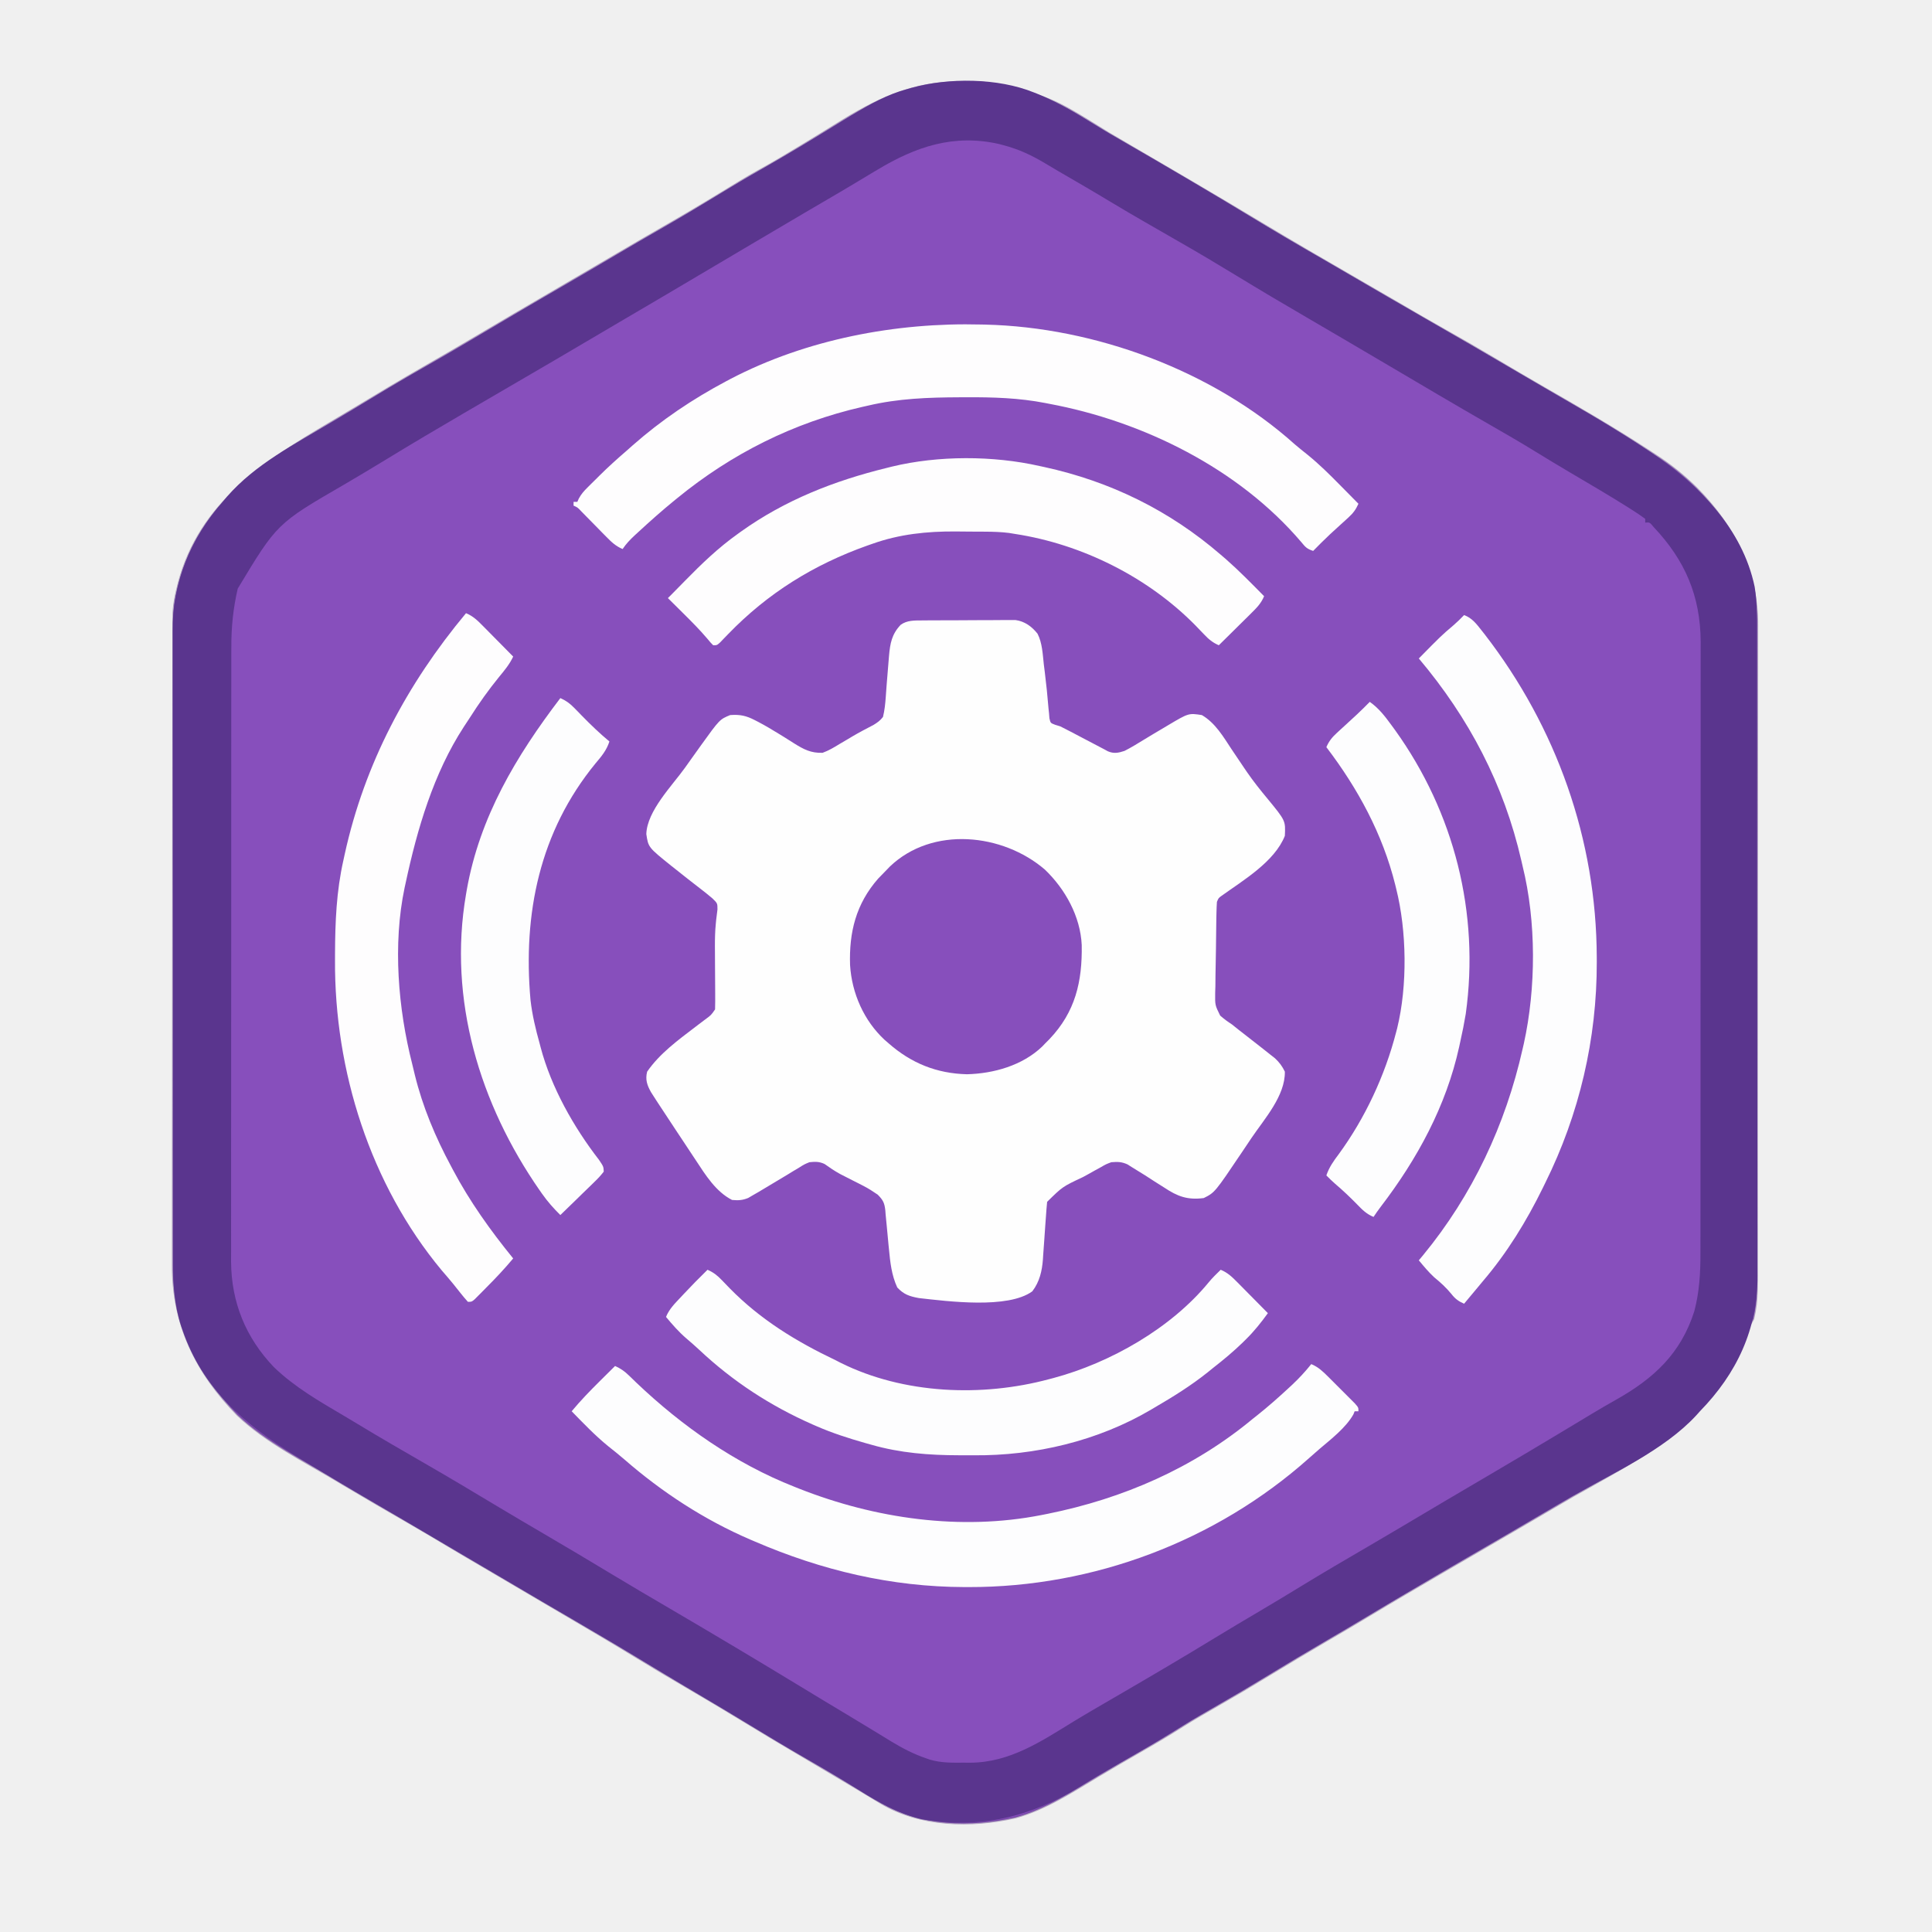
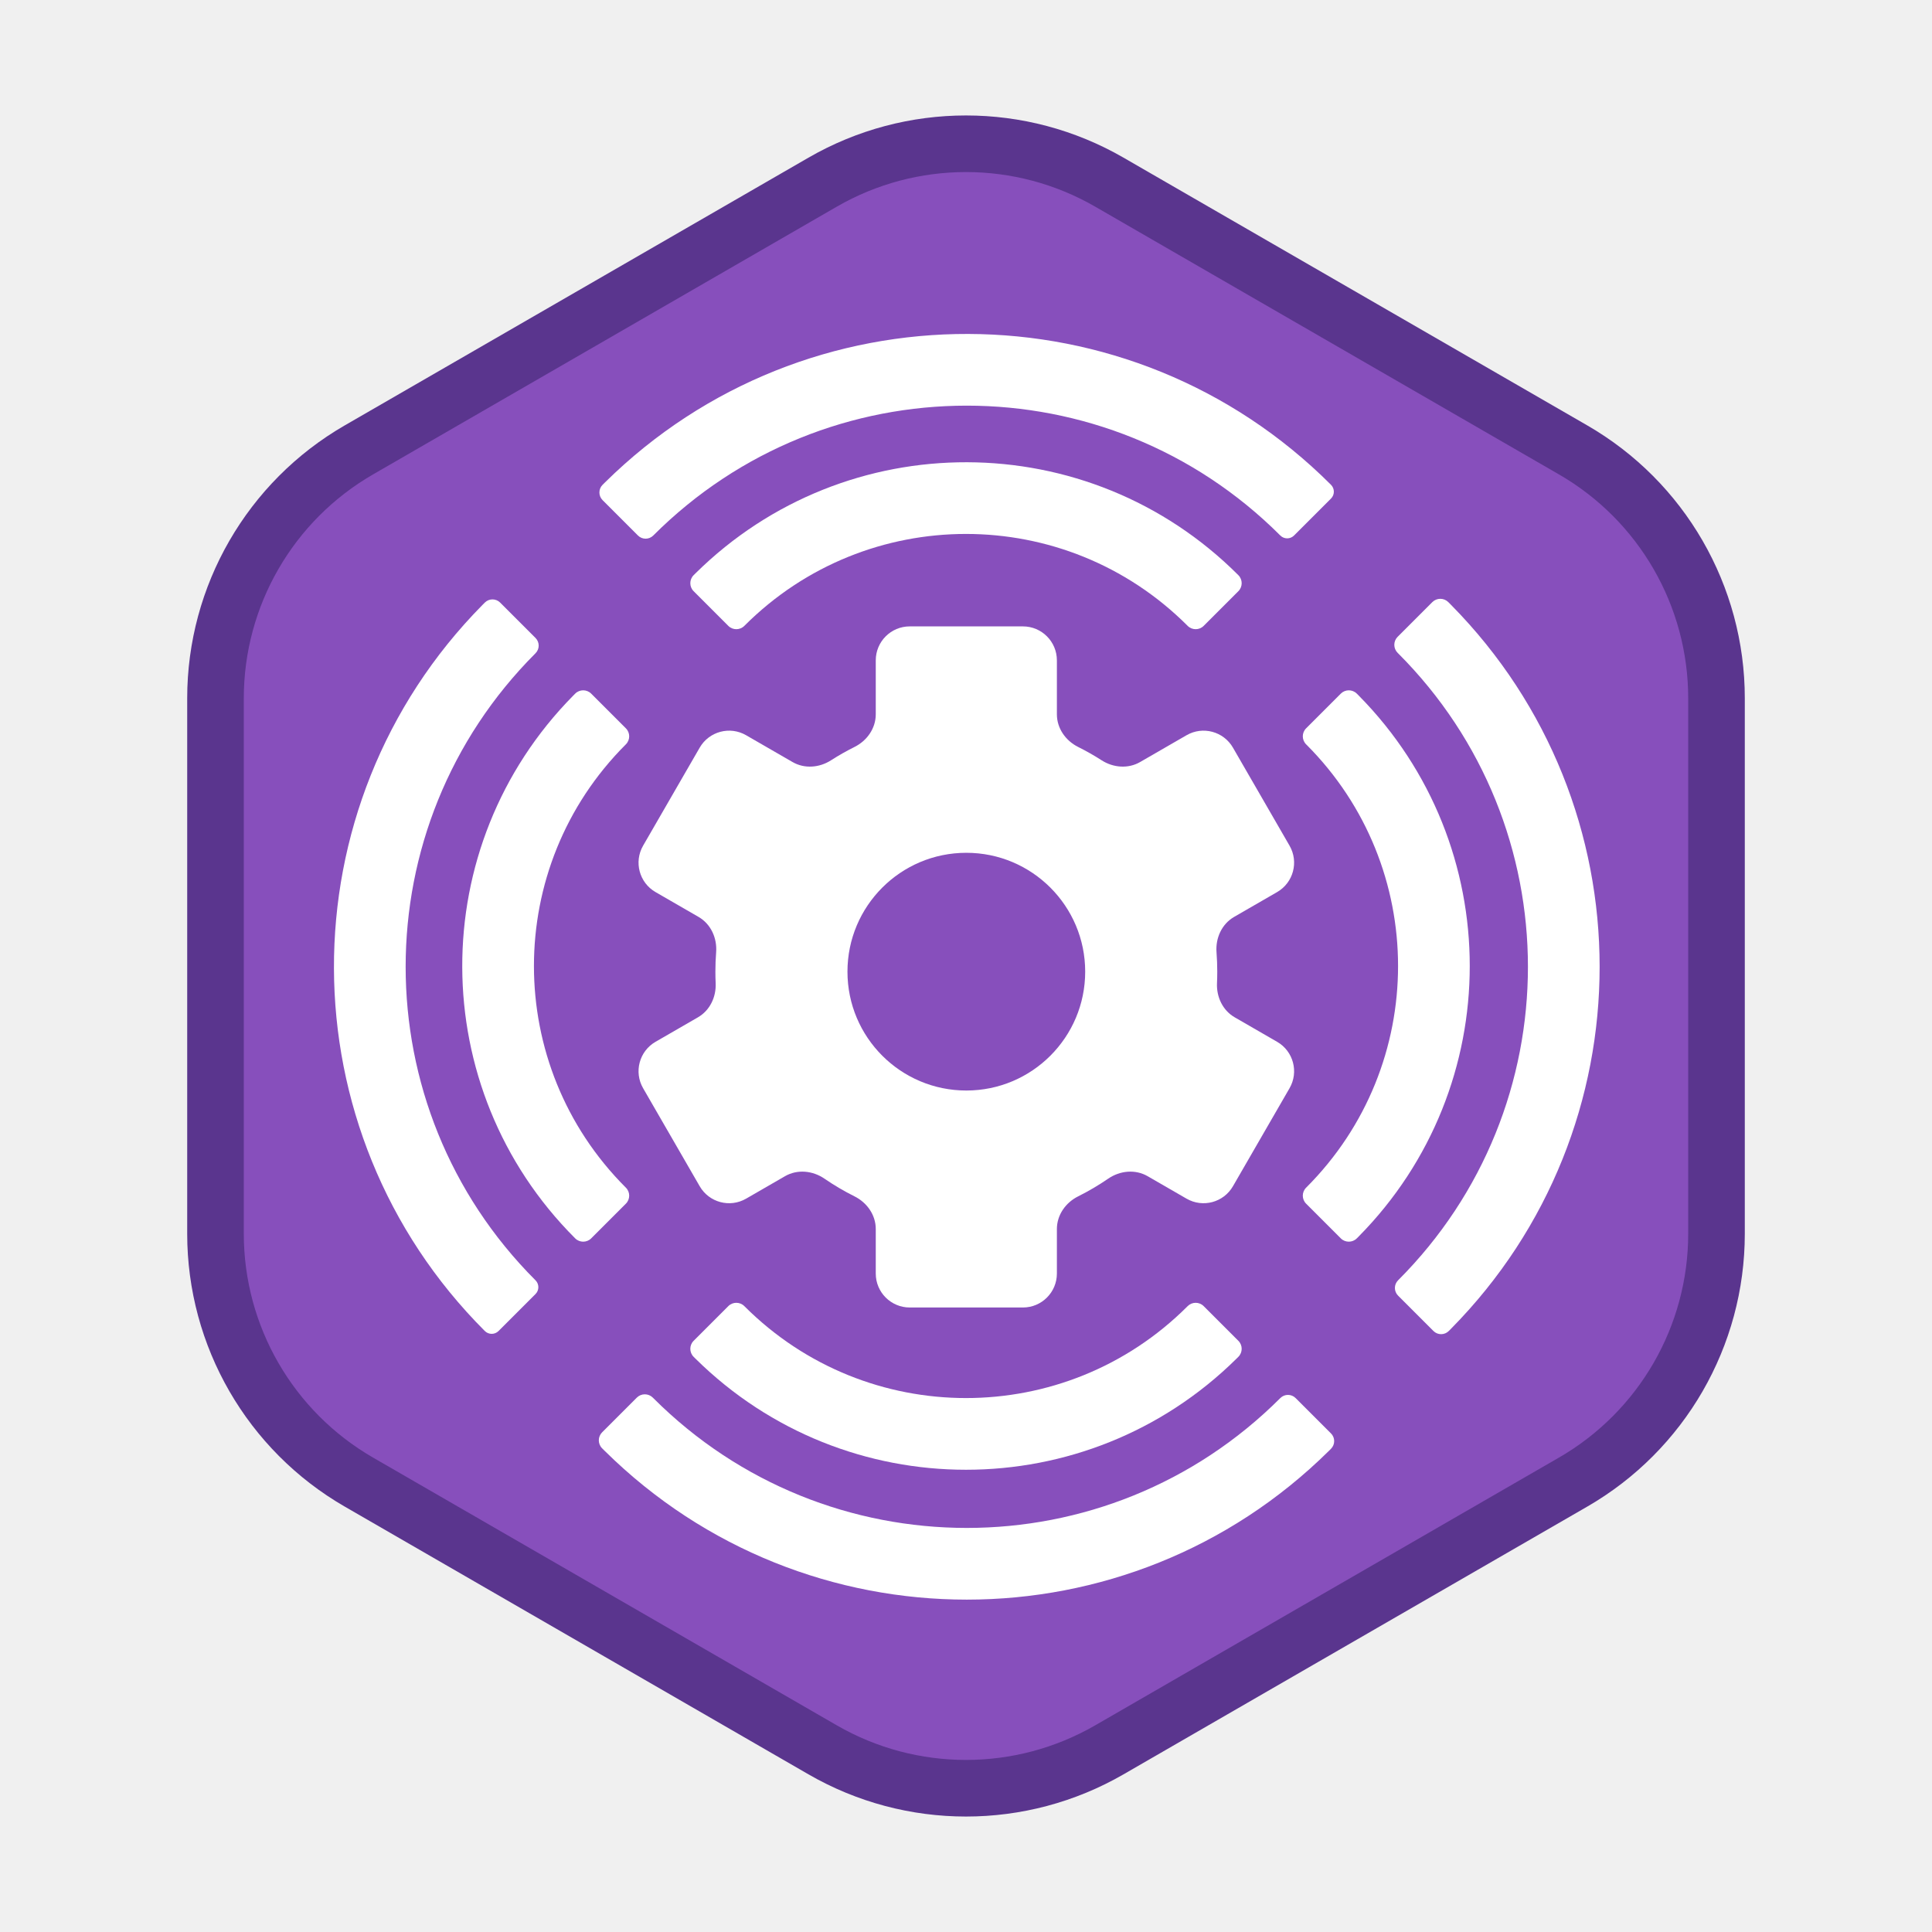
- <svg xmlns="http://www.w3.org/2000/svg" width="1024" height="1024">
-   <path d="M509.887 43.643c-25.535-.49-45.385 8.993-66.616 22.314-5.873 3.668-11.79 7.26-17.709 10.856l-1.832 1.115c-7.102 4.32-14.233 8.551-21.52 12.554-6.643 3.687-13.103 7.68-19.585 11.643a1278 1278 0 0 1-30.76 18.207 2683 2683 0 0 0-24.49 14.23q-3.675 2.16-7.352 4.317l-1.806 1.06A6121 6121 0 0 1 301 150a13051 13051 0 0 0-26.625 15.563l-1.871 1.095a5559 5559 0 0 0-23.692 13.967c-7.734 4.585-15.514 9.087-23.312 13.563-12.782 7.344-25.422 14.913-38.043 22.53a1529 1529 0 0 1-12.07 7.196c-35.746 21.143-69.305 42.566-80.637 85.024-1.596 6.222-2.874 11.864-2.88 18.304l-.013 3.834.002 4.205q-.004 2.237-.01 4.473-.009 6.147-.01 12.295-.003 6.63-.015 13.262-.018 14.5-.025 29.002-.004 9.06-.01 18.119c-.012 16.73-.024 33.46-.027 50.19v6.497l-.002 6.524v3.27c-.004 17.464-.022 34.93-.045 52.396q-.036 26.911-.037 53.824c-.001 10.07-.007 20.138-.026 30.207q-.023 12.867-.011 25.734.007 6.56-.012 13.117-.019 6.019 0 12.038.003 2.162-.01 4.326c-.18 31.474 12.533 57.156 34.315 79.422C141.12 764.364 161.123 774.308 179 785l2.986 1.787c11.88 7.089 23.852 14.016 35.842 20.914 6.68 3.847 13.311 7.754 19.906 11.744 6.077 3.658 12.208 7.223 18.328 10.805a6388 6388 0 0 1 28.563 16.805 2851 2851 0 0 0 15.195 8.93c12.708 7.417 25.36 14.907 37.918 22.576 8.865 5.41 17.79 10.709 26.762 15.939a1700 1700 0 0 1 28.938 17.25c9.81 5.981 19.66 11.888 29.562 17.715 6.88 4.049 13.745 8.125 20.61 12.201l6.251 3.713 1.99 1.182 3.854 2.287c3.638 2.16 7.257 4.347 10.87 6.55 21.18 12.7 48.121 13.233 71.679 7.86 15.893-4.407 29.845-13.558 43.865-21.96 7.475-4.478 15.006-8.844 22.568-13.173 7.48-4.29 14.877-8.66 22.147-13.295 6.033-3.815 12.22-7.348 18.416-10.893a1111 1111 0 0 0 27.563-16.312A1679 1679 0 0 1 702 870.188c8.027-4.686 16.042-9.386 24-14.188 12.341-7.442 24.79-14.7 37.234-21.969l5.102-2.98a8010 8010 0 0 1 32.947-19.156c5.67-3.28 11.32-6.593 16.961-9.92 5.15-3.036 10.313-6.048 15.48-9.053 61.6-34.472 61.598-34.472 95.55-93.836 1.236-5.254 1.853-10.195 1.859-15.596l.01-3.935-.002-4.305.01-4.588q.009-6.302.01-12.603.003-6.798.015-13.596.02-14.865.025-29.729.004-9.285.01-18.57c.012-17.147.024-34.293.027-51.44v-6.658l.002-6.685v-3.35c.004-17.902.022-35.804.045-53.707q.036-27.585.037-55.17c.001-10.321.007-20.643.026-30.965q.024-13.186.011-26.373c-.003-4.481-.002-8.963.012-13.445q.019-6.165 0-12.332-.004-2.22.01-4.437c.159-28.601-12.282-52.607-32.068-72.727-6.934-6.868-14.128-12.596-22.313-17.875l-2.396-1.568c-18.773-12.255-38.142-23.464-57.573-34.631-7.946-4.575-15.84-9.234-23.718-13.926-9.211-5.483-18.481-10.84-27.829-16.086-7.813-4.39-15.558-8.89-23.293-13.418-7.38-4.32-14.78-8.604-22.191-12.871-17.67-10.185-35.292-20.436-52.768-30.953C656.857 111.304 646.434 105.144 636 99l-4.305-2.54a5480 5480 0 0 0-26.97-15.782 2514 2514 0 0 1-17.147-10.073c-31.01-19.337-31.01-19.337-66.16-26.843l-2.217-.026q-2.325-.02-4.652-.03a393 393 0 0 1-4.662-.063z" style="fill:#874fbc;fill-opacity:1;stroke:#5d3b86;stroke-opacity:.438" />
-   <path fill="#5A358E" d="m548 49 2.092.829c10.373 4.232 19.864 9.983 29.392 15.823 6.17 3.772 12.433 7.374 18.703 10.973a2569 2569 0 0 1 27.645 16.094q3.551 2.097 7.11 4.183a2053 2053 0 0 1 29.03 17.388c12.854 7.844 25.838 15.43 38.905 22.915 5.056 2.906 10.09 5.85 15.123 8.795 12.637 7.385 25.317 14.695 38 22a8600 8600 0 0 1 47.054 27.28q5.841 3.41 11.687 6.814 2.958 1.726 5.915 3.454c4.843 2.832 9.691 5.655 14.557 8.448 13.064 7.505 25.934 15.211 38.475 23.566l3.307 2.199C900.174 256.738 923.573 280.085 930 311c.74 4.585 1.127 8.981 1.134 13.624l.014 3.937v4.289q.004 2.293.01 4.585.014 6.289.017 12.578.007 6.787.022 13.576c.02 10.925.03 21.85.039 32.775l.015 15.45a90157 90157 0 0 1 .044 64.716l.002 3.346c.008 17.874.033 35.748.066 53.623q.049 27.553.054 55.106c.002 10.306.01 20.612.036 30.919q.034 13.17.02 26.338c-.004 4.474-.002 8.948.017 13.422q.026 6.162.001 12.322-.003 2.213.014 4.424c.216 28.333-10.994 51.961-30.505 71.97l-1.914 2.137c-17.072 18.538-44.622 30.884-66.36 43.18a806 806 0 0 0-13.038 7.558 4377 4377 0 0 1-20.563 12.063l-3.116 1.817a5231 5231 0 0 1-18.634 10.808c-8.727 5.04-17.403 10.165-26.074 15.3-4.74 2.807-9.488 5.6-14.239 8.387a1621 1621 0 0 0-16.584 9.882c-5.455 3.278-10.95 6.487-16.447 9.696a2012 2012 0 0 0-34.962 20.863c-9.502 5.804-19.111 11.403-28.777 16.929a572 572 0 0 0-19.667 11.817c-8.74 5.49-17.656 10.638-26.636 15.72-7.332 4.15-14.592 8.381-21.739 12.843-26.301 16.298-53.028 22.446-83.734 17.242-11.95-2.907-22.514-8.647-32.829-15.18-2.45-1.525-4.907-3.041-7.363-4.558l-1.861-1.154c-6.075-3.756-12.258-7.314-18.463-10.85-10.26-5.867-20.383-11.935-30.469-18.094A1866 1866 0 0 0 373.5 900a2038 2038 0 0 1-25.627-15.37c-14.851-9.06-29.84-17.875-44.873-26.63l-12.437-7.25-2.97-1.73a3812 3812 0 0 1-21.954-12.916c-7.7-4.556-15.418-9.083-23.139-13.604a6553 6553 0 0 1-28.467-16.76c-5.63-3.33-11.276-6.63-16.933-9.914a1577 1577 0 0 1-35.391-21.158 1675 1675 0 0 0-5.332-3.27C129.197 754.783 107.379 735.9 96.75 705l-.747-2.156c-3.656-11.173-4.298-22.27-4.27-33.954l-.014-4.486c-.012-4.079-.012-8.158-.01-12.237 0-4.41-.01-8.822-.02-13.233q-.023-12.947-.023-25.893-.001-10.53-.012-21.06-.026-29.895-.025-59.791v-6.507c.001-17.406-.018-34.811-.046-52.216q-.043-26.85-.04-53.697c0-10.038-.005-20.075-.027-30.113q-.029-12.82-.009-25.641c.006-4.355.007-8.71-.01-13.064a1446 1446 0 0 1 .004-11.994q.005-2.151-.012-4.304C91.3 308.844 101.02 285.25 118 266l2.371-2.809c14.702-16.96 35.792-27.874 54.957-39.085 6.986-4.09 13.905-8.283 20.811-12.507 10.088-6.166 20.25-12.16 30.569-17.934C236.91 187.953 246.954 181.982 257 176q6.623-3.94 13.25-7.875l1.718-1.02c9.376-5.564 18.807-11.03 28.261-16.46 8.938-5.142 17.808-10.393 26.668-15.667 7.641-4.54 15.327-8.997 23.04-13.416 9.704-5.563 19.284-11.304 28.825-17.14 9.582-5.856 19.262-11.522 29.005-17.107 11.838-6.792 23.537-13.804 35.159-20.96l3.064-1.88a1390 1390 0 0 0 5.796-3.58c9.269-5.696 18.593-10.887 29.152-13.708l2.166-.615C502.77 41.06 528.922 41.278 548 49m-83 41-3.582 2.121q-3.48 2.079-6.941 4.184c-6.14 3.717-12.345 7.321-18.54 10.945l-7.632 4.469-1.894 1.109c-8.28 4.85-16.538 9.737-24.796 14.625q-3.954 2.34-7.912 4.676c-7.693 4.544-15.386 9.088-23.07 13.648a7648 7648 0 0 1-39.136 23.07 5135 5135 0 0 0-21.81 12.84c-10.531 6.234-21.1 12.402-31.677 18.56q-11.9 6.93-23.79 13.874-4.203 2.452-8.408 4.901c-14.002 8.16-27.93 16.43-41.764 24.873a1457 1457 0 0 1-21.61 12.917C146.785 277.47 146.785 277.47 126 312c-2.42 10.443-3.437 20.433-3.388 31.18q-.007 2.18-.016 4.363c-.014 3.946-.01 7.892-.003 11.839.005 4.275-.008 8.55-.018 12.826a9361 9361 0 0 0-.013 25.068 14762 14762 0 0 1-.005 23.327l-.004 5.914c-.014 18.45-.009 36.901.003 55.352.01 16.853-.003 33.705-.027 50.558q-.037 26.01-.027 52.019.007 14.58-.017 29.162a6389 6389 0 0 0 .002 24.82c.009 4.215.011 8.43-.004 12.644q-.02 5.803.01 11.606a612 612 0 0 1-.023 6.118c.17 21.548 7.795 40.207 22.655 55.766 11.03 10.654 24.16 18.187 37.305 25.919q3.703 2.192 7.382 4.421c11.6 7.019 23.32 13.815 35.07 20.575 12.773 7.349 25.418 14.9 38.045 22.497 8.262 4.962 16.565 9.85 24.885 14.713a2851 2851 0 0 1 36.013 21.416c10.297 6.223 20.676 12.305 31.06 18.385a4893 4893 0 0 1 68.942 41.123c8.22 4.996 16.446 9.983 24.706 14.914q6.972 4.167 13.9 8.405l3.365 2.046q3.232 1.965 6.453 3.95c6.065 3.679 12.022 6.797 18.749 9.074l1.98.675c5.905 1.74 11.845 1.62 17.957 1.575l3.131.023c21.354-.054 38.082-11.514 55.727-22.325 4.947-3.007 9.948-5.918 14.955-8.823l5.969-3.473 3.078-1.79c16.815-9.778 33.568-19.639 50.175-29.768a1679 1679 0 0 1 23.667-14.144c7.456-4.39 14.848-8.883 22.236-13.388 11.681-7.12 23.464-14.052 35.297-20.916 4.56-2.653 9.1-5.335 13.64-8.021l2.705-1.6q7.424-4.395 14.842-8.798l6.703-3.977 3.413-2.025a4533 4533 0 0 1 23.316-13.715c13.797-8.07 27.518-16.26 41.209-24.51l7.732-4.65q2.435-1.463 4.866-2.933a470 470 0 0 1 13.109-7.628c20.046-11.31 34.19-24.491 41.32-46.828 2.67-10.156 3.264-20.12 3.234-30.584l.011-4.328c.01-3.932.008-7.865.004-11.797-.002-4.254.007-8.508.014-12.761q.018-12.483.012-24.965-.002-10.153.005-20.305l.001-2.925.004-5.883q.014-27.557.003-55.114a34939 34939 0 0 1 .025-50.346q.03-25.887.024-51.774c-.002-9.679 0-19.357.014-29.036q.019-12.36.002-24.72c-.006-4.199-.008-8.397.005-12.596q.014-5.781-.007-11.562a808 808 0 0 1 .019-6.095c-.141-24.3-8.252-43.131-24.823-60.713-2.222-2.687-2.222-2.687-4.574-2.457v-2c-2.13-1.588-4.257-3.02-6.5-4.437l-2.21-1.415c-10.058-6.364-20.347-12.358-30.596-18.408-6.392-3.774-12.757-7.583-19.069-11.49-7.987-4.928-16.113-9.604-24.25-14.278a3163 3163 0 0 1-26.985-15.688 8286 8286 0 0 1-26.02-15.34 6453 6453 0 0 0-22.433-13.194l-3.704-2.172a8741 8741 0 0 0-16.728-9.784c-12.776-7.45-25.503-14.967-38.13-22.669-9.86-6.013-19.772-11.913-29.796-17.648-5.282-3.024-10.555-6.063-15.829-9.102l-3.414-1.967c-5.681-3.279-11.349-6.575-16.961-9.97-9.48-5.735-19.067-11.287-28.65-16.848a608 608 0 0 1-6.955-4.125c-7.013-4.19-13.845-7.39-21.77-9.465l-2.523-.68C505.407 70.914 485.438 77.705 465 90" />
-   <path fill="#FEFEFE" d="m488.699 328.839 3.469-.03 3.734-.012 3.848-.017a3634 3634 0 0 1 8.057-.02c3.435-.006 6.869-.03 10.303-.058 3.285-.023 6.57-.025 9.855-.03l3.728-.038 3.479.01 3.052-.011c4.84.64 8.686 3.432 11.696 7.252 2.54 4.972 2.714 10.83 3.33 16.302l.484 3.83a440 440 0 0 1 2.011 19.61L556 378l.216 2.68c.554 2.529.554 2.529 3.01 3.46L562 385q2.706 1.344 5.379 2.75l3.04 1.594 3.143 1.656 6.192 3.25 2.76 1.453L585 397c.706.385 1.413.77 2.14 1.168 3.146 1.407 5.712.885 8.86-.168 3.496-1.775 6.819-3.802 10.152-5.864 3.569-2.194 7.18-4.317 10.785-6.449l2.188-1.31C629.988 377.93 629.988 377.93 637 379c7.097 4.122 11.36 11.44 15.764 18.127a778 778 0 0 0 6.736 9.998l1.402 2.057c3.458 5.016 7.184 9.685 11.086 14.365C681.381 435 681.381 435 681 443c-5.438 13.756-22.088 23.575-33.645 31.879-1.511 1.096-1.511 1.096-2.355 3.121-.132 1.81-.2 3.625-.24 5.44-.04 1.708-.04 1.708-.078 3.45q-.127 7.828-.197 15.657a548 548 0 0 1-.143 8.255c-.098 3.965-.13 7.93-.158 11.897l-.116 3.716c-.077 6.345-.077 6.345 2.647 11.867 2.013 1.781 4.032 3.258 6.285 4.718 1.16.914 2.315 1.836 3.457 2.773q1.676 1.305 3.355 2.602 1.818 1.42 3.633 2.844 2.605 2.04 5.214 4.074a693 693 0 0 1 4.528 3.582l2.606 2.055c2.355 2.209 3.794 4.171 5.207 7.07.22 12.779-10.788 24.974-17.64 35.089a1541 1541 0 0 0-4.975 7.417C643.894 632.053 643.894 632.053 638 635c-8.568 1.115-13.894-.854-20.938-5.563l-5.222-3.3L607 623a392 392 0 0 0-6.875-4.25l-2.617-1.64c-3.107-1.375-5.124-1.358-8.508-1.11-2.802 1.057-2.802 1.057-5.52 2.633-1.022.56-2.045 1.119-3.1 1.695l-3.193 1.797-3.158 1.727C563.162 628.955 563.162 628.955 555 637c-.26 2.672-.472 5.33-.648 8.008l-.36 4.93q-.278 3.88-.539 7.76c-.169 2.5-.353 4.999-.539 7.497l-.142 2.309c-.479 6.202-1.772 11.87-5.62 16.922-12.898 9.434-44.626 5.318-60.152 3.574-4.952-.907-7.978-1.899-11.438-5.625-3.039-6.565-3.734-13.386-4.421-20.516l-.222-2.226a657 657 0 0 1-.867-9.224c-.196-2.27-.426-4.534-.661-6.8l-.153-2.09c-.446-3.971-1.192-5.473-4.046-8.338-2.523-1.724-4.932-3.305-7.653-4.681l-2.43-1.25-2.484-1.25q-2.451-1.245-4.898-2.5c-1.191-.61-1.191-.61-2.406-1.23-2.912-1.593-5.624-3.422-8.323-5.352-2.84-1.305-4.9-1.232-7.998-.918-2.777 1.149-2.777 1.149-5.45 2.852l-3.071 1.832-3.167 1.941A2763 2763 0 0 1 405 630l-3.01 1.8-2.885 1.66-2.546 1.487c-3.062 1.26-5.275 1.342-8.559 1.053-8.578-4.38-14.041-13.187-19.195-21.031l-1.683-2.532c-1.755-2.642-3.5-5.29-5.247-7.937l-3.535-5.324c-6.304-9.505-6.304-9.505-9.34-14.176l-1.427-2.19-1.35-2.109-1.191-1.853c-2.06-3.689-3.105-6.686-2.032-10.848 6.636-9.62 16.356-16.695 25.547-23.707l1.803-1.378a498 498 0 0 1 3.5-2.642c3.042-2.222 3.042-2.222 5.15-5.273.075-2.887.091-5.75.062-8.637l-.011-2.641c-.016-3.728-.044-7.455-.072-11.183q-.025-4.087-.042-8.176l-.018-2.692c-.008-4.086.071-8.106.48-12.173l.203-2.074a233 233 0 0 1 .668-5.404c.002-3.244.002-3.244-2.64-5.827-3.177-2.653-3.177-2.653-6.443-5.193a824 824 0 0 1-13.375-10.5l-2.052-1.617c-12.148-9.772-12.148-9.772-13.198-16.82C342.935 429.83 356.23 416.455 363 407l3.59-5.047q1.703-2.384 3.41-4.766l1.56-2.187c9.879-13.694 9.879-13.694 15.44-16 5.252-.382 8.539.325 13.187 2.75l1.759.905c3.802 2.003 7.471 4.191 11.128 6.447l2.658 1.633q2.596 1.61 5.163 3.264c5.16 3.223 8.946 5.214 15.105 5.001 3.174-1.161 5.943-2.791 8.812-4.563l4.743-2.789 2.3-1.38c3.62-2.14 7.355-4.062 11.079-6.014 2.106-1.278 3.559-2.304 5.066-4.254.85-3.49 1.214-6.923 1.465-10.5l.231-3.17.241-3.33c.342-4.334.699-8.667 1.063-13l.19-2.325c.592-6.704 1.464-11.518 6.177-16.503 3.427-2.46 7.238-2.305 11.332-2.333" />
-   <path fill="#FEFDFE" d="m520 172 2.131.042c58.2 1.37 120.587 24.388 164.125 63.453 2.253 1.944 4.586 3.78 6.912 5.638 6.064 4.94 11.544 10.353 17.02 15.93l2.884 2.912q3.47 3.506 6.928 7.025c-1.342 3.026-2.786 4.986-5.23 7.207-.64.587-1.278 1.174-1.936 1.78l-2.021 1.825a2673 2673 0 0 0-3.918 3.583c-.642.587-1.283 1.174-1.943 1.78-3.062 2.864-6.013 5.835-8.952 8.825-3.343-1.114-4.06-1.975-6.25-4.625C656.53 248.305 605.748 223.262 556 214l-1.917-.379c-14.058-2.736-27.852-3.14-42.145-3.059l-3.412.01c-16.5.066-32.403.621-48.526 4.428l-2.958.666C420.714 223.959 387.846 240.416 359 264l-1.754 1.424c-6.507 5.31-12.759 10.886-18.933 16.576l-1.822 1.674c-2.503 2.334-4.584 4.466-6.491 7.326-3.65-1.533-5.94-3.722-8.695-6.535l-2.668-2.701-2.762-2.827a3168 3168 0 0 0-5.445-5.535l-2.43-2.484c-1.856-1.97-1.856-1.97-4-2.918v-2h2l.787-1.772c1.3-2.387 2.703-3.961 4.627-5.873l2.059-2.052 2.152-2.115 2.082-2.08c4.605-4.567 9.38-8.877 14.293-13.108q1.608-1.424 3.21-2.852C350.519 222.654 366.986 211.57 385 202l2.133-1.135C427.396 179.835 474.86 170.83 520 172" />
-   <path fill="#FDFDFE" d="M695 723c3.738 1.561 6.132 3.874 8.984 6.719l2.832 2.824 1.458 1.47a794 794 0 0 0 4.456 4.444l2.817 2.824 2.589 2.596C720 746 720 746 720 748h-2l-.68 1.668c-4.016 7.094-11.822 13.095-18 18.348a308 308 0 0 0-5.515 4.843c-49.348 43.999-114.333 68.437-180.367 68.328l-2.257-.002C472.378 841.079 435.594 832.349 400 817l-2.356-1.002c-24.291-10.442-46.804-25.12-66.706-42.463-2.738-2.362-5.538-4.608-8.375-6.847C315.536 760.99 309.304 754.47 303 748c4.675-5.623 9.678-10.797 14.875-15.937l2.375-2.362q2.871-2.854 5.75-5.701c2.928 1.326 5.033 2.777 7.328 5.02l1.898 1.828 2.024 1.965C361.508 755.905 389.726 775.685 421 788l2.52 1.006C463.847 804.928 509.138 811.448 552 803l3.3-.65c39.944-8.065 77.196-24.22 108.7-50.35l2.523-2c5.661-4.515 11.045-9.264 16.352-14.187l1.91-1.765c3.715-3.48 7.04-7.07 10.215-11.048" />
-   <path fill="#FEFDFE" d="M247 325c3.766 1.563 6.136 3.906 8.984 6.79l1.396 1.403q2.19 2.21 4.37 4.432l2.98 3.008q3.642 3.676 7.27 7.367c-1.922 4.098-4.63 7.347-7.5 10.813-5.57 6.853-10.608 13.915-15.338 21.37a303 303 0 0 1-3.361 5.11C229.766 409.925 221.098 439.528 215 468l-.552 2.52c-6.316 29.96-3.452 64.098 4.053 93.514.478 1.882.92 3.771 1.362 5.661C224.01 586.612 230.765 602.691 239 618l1.018 1.93c8.918 16.855 19.96 32.302 31.982 47.07-4.515 5.402-9.275 10.458-14.25 15.438l-2.18 2.216-2.086 2.092-1.883 1.896C250 690 250 690 248 690c-1.396-1.528-2.716-3.127-4-4.75l-2.441-3.062-1.278-1.606c-2.017-2.491-4.128-4.902-6.219-7.332-37.85-45.55-56.844-105.806-56.5-164.437l.01-3.39c.074-16.798.723-32.978 4.428-49.423l.748-3.448C193.323 404.602 215.72 362.564 247 325" />
-   <path fill="#FDFDFE" d="M776 326c4.252 1.563 6.596 4.74 9.313 8.188l1.564 1.98c38.131 49.305 59.28 108.95 59.436 171.207l.01 2.526C846.418 550.631 837.1 590.516 819 627l-1.236 2.538C809.12 647.174 798.786 664.041 786 679a1592 1592 0 0 0-2.703 3.254A2043 2043 0 0 1 776 691c-3.008-1.318-4.74-2.604-6.75-5.187-2.756-3.362-5.763-6.099-9.125-8.844-2.98-2.76-5.53-5.85-8.125-8.969l2.238-2.684C780.423 633.515 797.983 596.102 807 556l.646-2.796c6.53-29.591 6.645-64.763-.646-94.204l-.65-2.833C797.076 415.729 778.67 380.67 752 349c11.912-12.09 11.912-12.09 18.375-17.598 1.976-1.705 3.818-3.52 5.625-5.402" />
-   <path fill="#FEFDFE" d="m551 247 2.42.52c35.067 7.637 66.423 23.023 93.58 46.48l2.758 2.363c7.065 6.214 13.639 12.94 20.242 19.637-1.585 3.863-4.06 6.289-7.008 9.203l-1.471 1.463a1400 1400 0 0 1-4.646 4.584l-3.152 3.125A2895 2895 0 0 1 646 342c-3.282-1.426-5.349-3.156-7.8-5.746l-2.189-2.272-2.323-2.42C608.513 305.94 573.495 288.429 538 283l-3.172-.521c-4.238-.53-8.363-.659-12.629-.682l-2.53-.017q-2.65-.014-5.298-.02c-2.638-.01-5.275-.04-7.912-.072-15.078-.096-29.676 1.412-43.959 6.5l-2.65.92c-28.562 10.141-52.952 25.278-73.988 47.05l-2.221 2.291-1.984 2.073C380 342 380 342 378 342c-1.412-1.434-1.412-1.434-3.066-3.437-4.056-4.77-8.422-9.163-12.872-13.563l-2.36-2.348Q356.852 319.823 354 317l1.973-1.96a699 699 0 0 0 6.96-7.08C371.8 298.9 380.668 290.364 391 283l1.75-1.262c23.373-16.704 49.478-26.94 77.25-33.738l2.741-.689c24.53-5.934 53.64-5.886 78.259-.311" />
-   <path fill="#884FBD" d="M0 0c10.815 10.343 18.85 24.807 19.574 39.988.337 19.406-3.374 35.5-17.133 49.942L.238 92.14l-1.64 1.712c-10.527 10.048-25.683 14.3-39.86 14.664-16.002-.395-29.49-5.828-41.5-16.375l-2.086-1.801c-11.02-10.197-17.43-24.753-18.359-39.656-.584-17.446 3.15-32.487 14.883-45.856A291 291 0 0 1-83.762.141l1.64-1.711C-59.544-23.12-22.356-19.173 0 0" style="fill:#874fbc;fill-opacity:1" transform="translate(553.762 460.86)" />
-   <path fill="#FDFDFE" d="M375 673c3.194 1.401 5.252 3.046 7.652 5.563l2.082 2.15 2.204 2.287c16.3 16.55 35.18 28.062 56.062 38l2.633 1.355C479 738.932 520.452 740.551 556 731l2.347-.615c30.172-8.088 62.329-26.384 82.29-50.729 1.965-2.388 4.144-4.504 6.363-6.656 3.766 1.563 6.136 3.906 8.984 6.79l1.396 1.403q2.19 2.21 4.37 4.432l2.98 3.008q3.642 3.676 7.27 7.367c-3.6 4.987-7.295 9.63-11.687 13.938l-1.57 1.55C653.768 716.34 648.477 720.722 643 725l-2.945 2.39C631.2 734.448 621.778 740.313 612 746l-1.88 1.117c-28.168 16.631-61.636 24.536-94.157 24.22a666 666 0 0 0-7.783-.015c-15.806-.023-31.053-1.204-46.305-5.572l-3.376-.944c-8.704-2.48-17.197-5.195-25.499-8.806l-2.398-1.042c-22.291-9.836-42.125-22.75-59.883-39.427a197 197 0 0 0-7.031-6.218c-3.967-3.427-7.342-7.288-10.688-11.313 1.662-4.126 4.62-7.067 7.625-10.25l1.618-1.733A401 401 0 0 1 375 673M297 370c3.047 1.358 5.107 2.877 7.426 5.266l1.916 1.949 1.97 2.035c4.716 4.844 9.492 9.421 14.688 13.75-1.49 4.68-4.254 7.943-7.375 11.625-29.6 36.158-38.538 79.602-34.436 125.487.901 7.79 2.694 15.35 4.811 22.888l.55 2.11c5.602 21.216 17.545 42.346 30.919 59.62 2.413 3.578 2.413 3.578 2.531 6.27-1.582 2.031-3.083 3.665-4.934 5.422l-1.55 1.53a630 630 0 0 1-4.954 4.798 2236 2236 0 0 0-3.337 3.27A1303 1303 0 0 1 297 644c-3.581-3.521-6.734-7.086-9.625-11.187l-1.293-1.835C254.26 585.233 237.404 529.753 247 474l.39-2.291C254.25 433.003 273.505 400.836 297 370M726 372c4.874 3.434 8.082 7.68 11.563 12.438l1.85 2.527c31.373 43.711 44.908 96.997 37.46 150.46-.81 4.894-1.786 9.735-2.873 14.575l-.633 2.936c-6.905 31.336-22.182 59.351-41.554 84.673A109 109 0 0 0 728 645c-3.713-1.541-5.981-3.808-8.75-6.687-3.718-3.801-7.508-7.398-11.559-10.84-1.639-1.428-3.173-2.918-4.691-4.473 1.464-4.306 3.785-7.602 6.5-11.187 14.043-19.187 24.575-41.804 30.5-64.813l.54-2.064c5.488-22.457 5.095-51.56-.54-73.936l-.504-2.08C732.784 441.986 719.73 417.977 703 396c1.388-3.17 2.976-5.165 5.52-7.496.692-.641 1.385-1.283 2.1-1.943l2.192-1.998q2.136-1.966 4.27-3.934l2.038-1.875c2.353-2.196 4.626-4.456 6.88-6.754" />
+ <svg xmlns="http://www.w3.org/2000/svg" width="1024" height="1024" viewBox="0 0 1024 1024" fill="none">
+   <path d="M436 96.559C483.029 69.406 540.971 69.406 588 96.559L833.783 238.461C880.812 265.613 909.783 315.792 909.783 370.097V653.903C909.783 708.208 880.812 758.387 833.783 785.539L588 927.441C540.971 954.594 483.029 954.594 436 927.441L190.217 785.539C143.188 758.387 114.217 708.208 114.217 653.903V370.097C114.217 315.792 143.188 265.613 190.217 238.461L436 96.559Z" fill="#874FBC" stroke="#5A358E" stroke-width="30" />
+   <path d="M542.173 332C552.114 332 560.173 340.059 560.173 350V378.595C560.173 386.028 564.798 392.593 571.45 395.91C575.73 398.045 579.879 400.404 583.881 402.971C590.045 406.925 597.915 407.57 604.258 403.908L628.901 389.681C637.51 384.71 648.519 387.66 653.489 396.269L683.489 448.23C688.46 456.84 685.51 467.849 676.9 472.819L654.103 485.981C647.572 489.752 644.202 497.189 644.779 504.708C645.04 508.104 645.173 511.537 645.173 515C645.173 517.05 645.126 519.088 645.034 521.115C644.702 528.419 648.079 535.54 654.41 539.195L676.901 552.181C685.51 557.151 688.46 568.159 683.489 576.769L653.489 628.73C648.519 637.34 637.511 640.29 628.901 635.319L608.27 623.407C601.729 619.631 593.591 620.44 587.365 624.715C582.302 628.192 576.986 631.328 571.45 634.089C564.798 637.407 560.173 643.971 560.173 651.404V675C560.173 684.941 552.114 693 542.173 693H482.173C472.232 693 464.173 684.941 464.173 675V651.404C464.173 643.971 459.548 637.406 452.896 634.089C447.359 631.328 442.042 628.192 436.979 624.715C430.753 620.44 422.615 619.631 416.074 623.407L395.443 635.319C386.834 640.29 375.825 637.34 370.854 628.73L340.854 576.769C335.884 568.16 338.834 557.151 347.442 552.181L369.934 539.195C376.265 535.54 379.643 528.419 379.312 521.115C379.22 519.088 379.173 517.05 379.173 515C379.173 511.537 379.306 508.104 379.566 504.708C380.143 497.189 376.772 489.752 370.241 485.981L347.443 472.819C338.834 467.849 335.884 456.84 340.854 448.23L370.854 396.269C375.825 387.659 386.834 384.71 395.443 389.681L420.086 403.908C426.429 407.57 434.298 406.925 440.463 402.971C444.466 400.403 448.615 398.045 452.896 395.91C459.548 392.593 464.173 386.028 464.173 378.595V350C464.173 340.059 472.232 332 482.173 332H542.173ZM512.173 452C477.379 452 449.173 480.206 449.173 515C449.173 549.794 477.379 578 512.173 578C546.967 578 575.173 549.794 575.173 515C575.173 480.206 546.967 452 512.173 452Z" fill="white" />
+   <path d="M656.358 710.656C658.701 712.999 658.702 716.797 656.359 719.14L656.25 719.249L655.314 720.18C575.888 798.607 448.112 798.607 368.685 720.18L367.75 719.249L367.641 719.14C365.298 716.797 365.298 712.998 367.641 710.655L386.026 692.27C388.369 689.927 392.168 689.927 394.511 692.27L394.62 692.379C459.447 757.206 564.553 757.206 629.38 692.379L629.488 692.271C631.831 689.928 635.63 689.927 637.974 692.271L656.358 710.656ZM331.729 386.026C334.072 388.369 334.073 392.167 331.73 394.511L331.62 394.62C266.793 459.447 266.793 564.552 331.62 629.379L331.729 629.488C334.072 631.831 334.072 635.63 331.729 637.973L313.344 656.358C311.001 658.701 307.202 658.701 304.859 656.358L304.75 656.249C225.394 576.894 225.085 448.425 303.82 368.686L304.75 367.75L304.859 367.641C307.202 365.298 311.001 365.298 313.345 367.641L331.729 386.026ZM719.25 367.75L720.181 368.686C798.607 448.113 798.608 575.887 720.181 655.314L719.25 656.249L719.14 656.359C716.797 658.702 712.998 658.702 710.655 656.359L692.27 637.974C689.927 635.631 689.927 631.831 692.271 629.488L692.38 629.379C757.207 564.552 757.207 459.447 692.38 394.62L692.27 394.511C689.927 392.167 689.927 388.368 692.27 386.025L710.655 367.64C712.998 365.297 716.797 365.297 719.14 367.64L719.25 367.75ZM368.685 303.82C448.425 225.084 576.894 225.394 656.25 304.749L656.359 304.858C658.702 307.201 658.702 311 656.359 313.344L637.974 331.728C635.631 334.072 631.832 334.072 629.489 331.728L629.38 331.619C564.553 266.793 459.447 266.793 394.62 331.619L394.51 331.729C392.167 334.072 388.368 334.072 386.025 331.729L367.641 313.344C365.297 311.001 365.297 307.201 367.641 304.858L367.75 304.749L368.685 303.82Z" fill="white" />
+   <path d="M346.249 741.008C438.022 832.781 586.816 832.781 678.589 741.008V741.008C680.832 738.765 684.469 738.764 686.712 741.008L705.459 759.754C707.702 761.997 707.702 765.634 705.459 767.878V767.878L704.207 769.123C597.915 874.077 426.924 874.076 320.632 769.122L319.379 767.878L319.141 767.64C316.798 765.297 316.798 761.498 319.141 759.155L337.526 740.77C339.869 738.427 343.668 738.427 346.011 740.77L346.249 741.008ZM767.879 319.378L769.124 320.63C874.078 426.922 874.078 597.916 769.124 704.207L767.879 705.459V705.459C765.635 707.702 761.998 707.702 759.755 705.458L741.008 686.711C738.765 684.468 738.765 680.832 741.009 678.589V678.589C832.782 586.816 832.782 438.022 741.009 346.248L740.771 346.011C738.428 343.667 738.428 339.868 740.771 337.525L759.156 319.14C761.499 316.797 765.298 316.797 767.641 319.14L767.879 319.378ZM283.83 338.125C286.073 340.368 286.073 344.005 283.83 346.248V346.248C192.057 438.022 192.057 586.816 283.83 678.589V678.589C285.841 680.6 285.841 683.861 283.83 685.872L264.243 705.459C262.232 707.47 258.971 707.47 256.96 705.459V705.459C150.763 599.263 150.348 427.341 255.715 320.631L256.96 319.378V319.378C259.203 317.135 262.84 317.135 265.083 319.378L283.83 338.125ZM320.632 255.715C427.342 150.348 599.262 150.763 705.459 256.959V256.959C707.471 258.971 707.471 262.233 705.459 264.244L685.874 283.829C683.862 285.841 680.601 285.841 678.589 283.829V283.829C586.816 192.056 438.022 192.056 346.249 283.829V283.829C344.006 286.073 340.369 286.073 338.126 283.829L319.379 265.082C317.136 262.839 317.136 259.202 319.379 256.959V256.959L320.632 255.715Z" fill="white" />
</svg>
